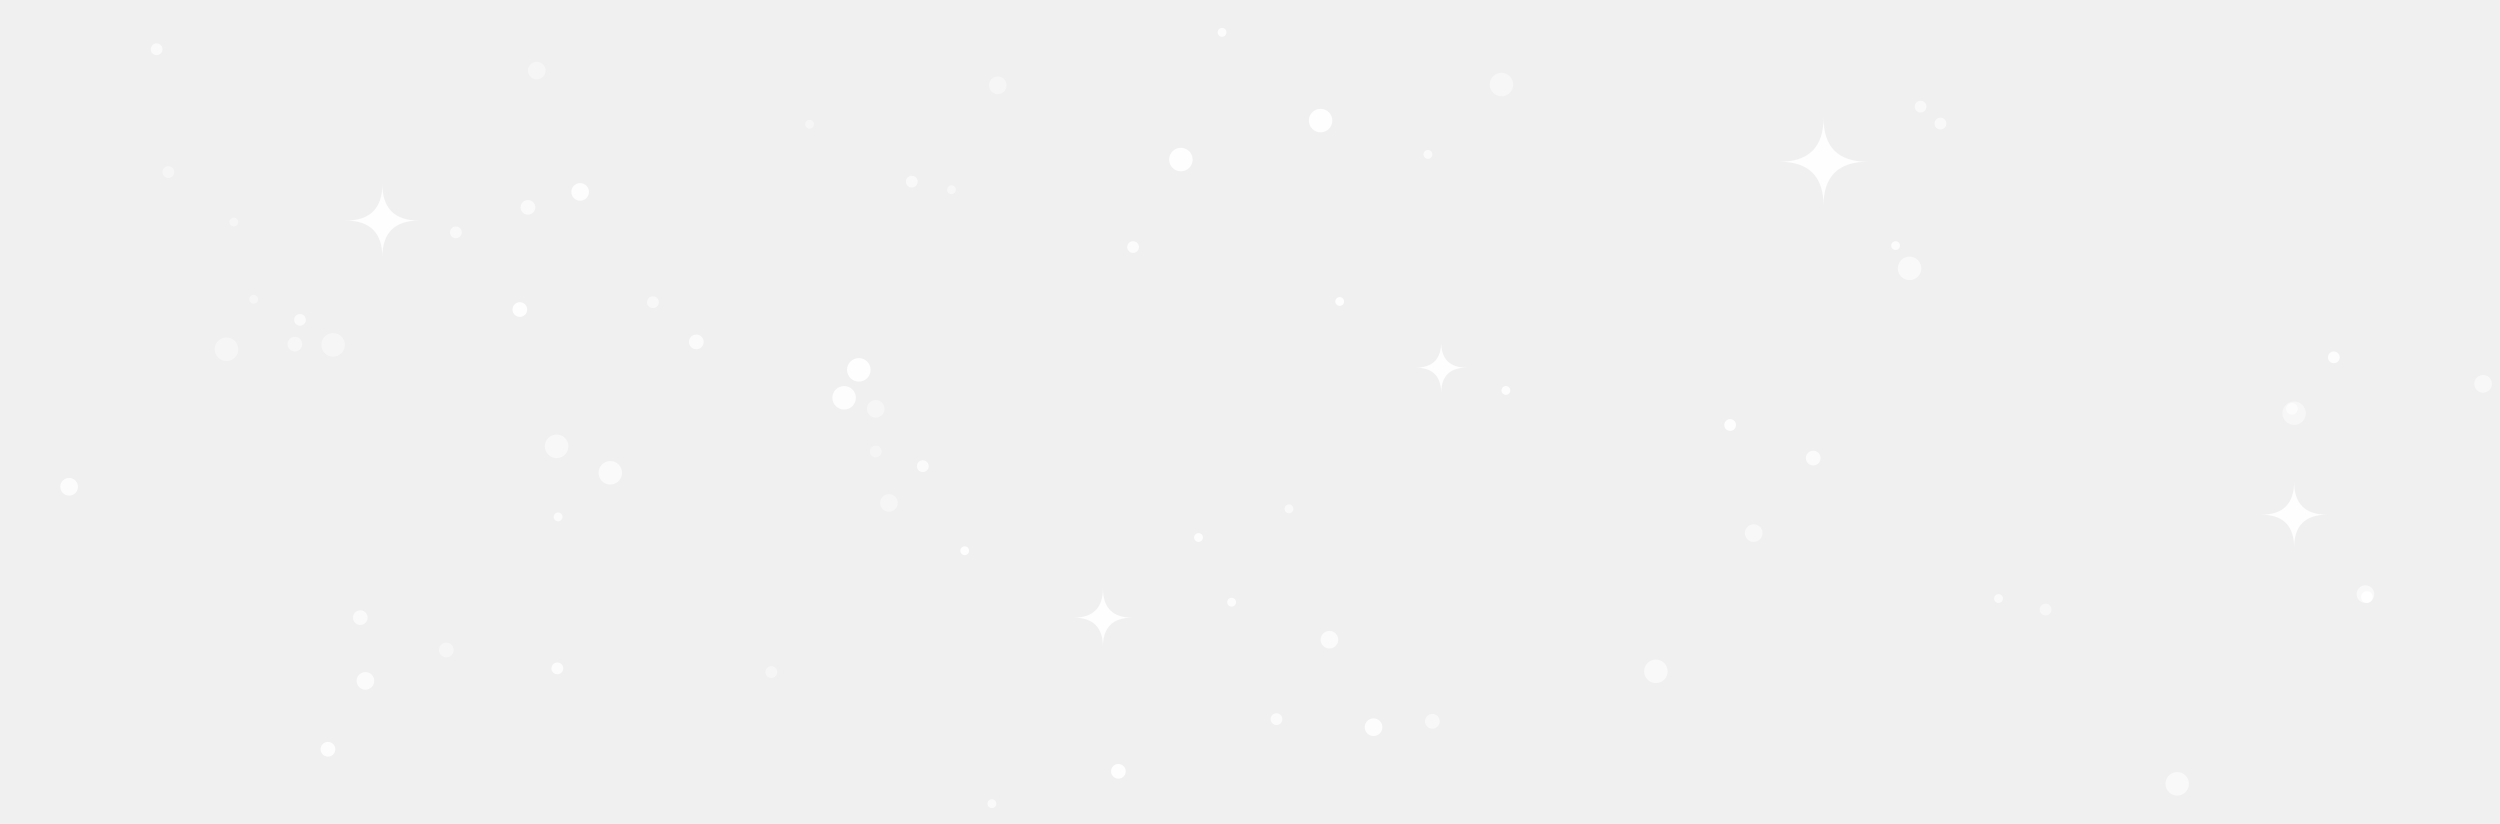
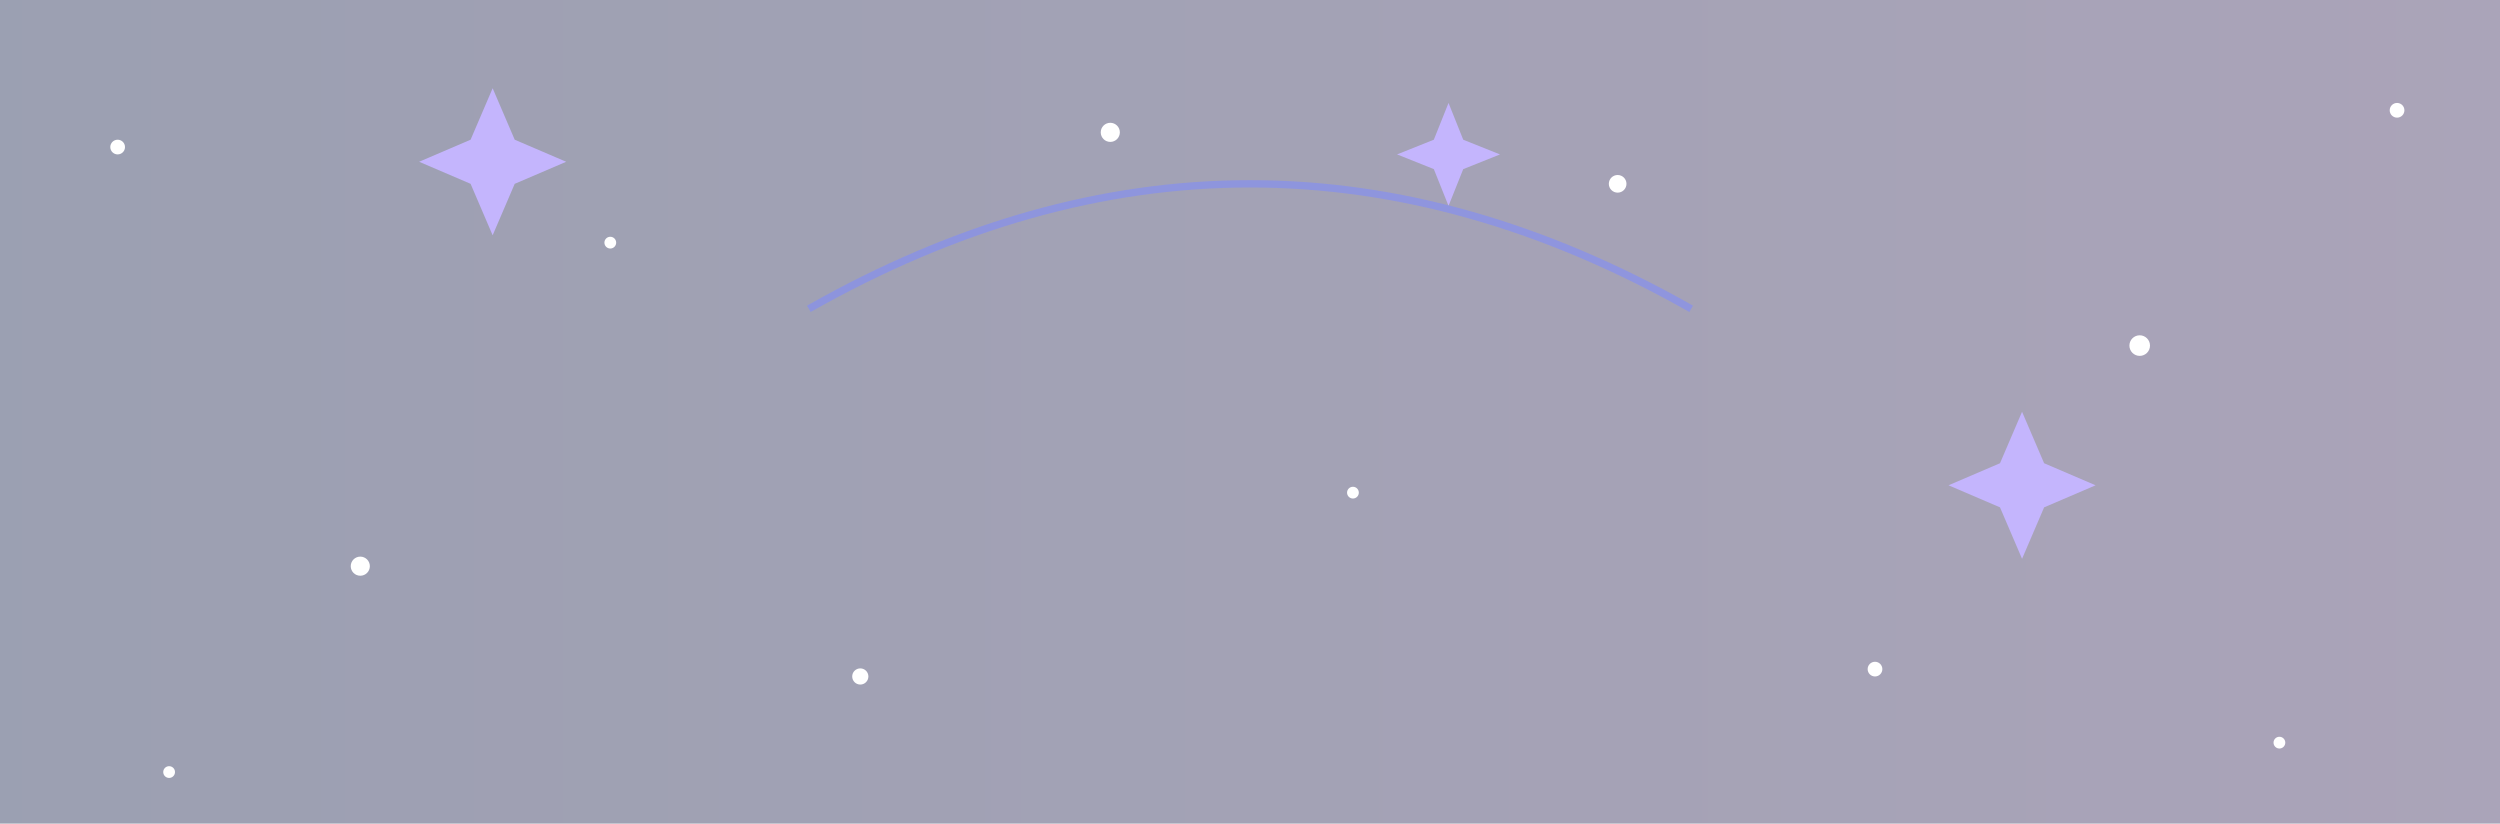
- <svg xmlns="http://www.w3.org/2000/svg" viewBox="0 0 340 112" width="340" height="112" preserveAspectRatio="none">
-   <defs />
-   <circle cx="110.1" cy="16.9" r="0.6" fill="#ffffff" opacity="0.39" />
-   <circle cx="182.2" cy="41.0" r="0.6" fill="#ffffff" opacity="0.90" />
-   <circle cx="73.0" cy="9.6" r="1.2" fill="#ffffff" opacity="0.39" />
-   <circle cx="30.8" cy="47.5" r="1.6" fill="#ffffff" opacity="0.42" />
-   <circle cx="75.9" cy="70.3" r="0.6" fill="#ffffff" opacity="0.70" />
-   <circle cx="134.9" cy="109.3" r="0.6" fill="#ffffff" opacity="0.68" />
-   <circle cx="45.3" cy="46.9" r="1.6" fill="#ffffff" opacity="0.42" />
-   <circle cx="104.9" cy="91.4" r="0.8" fill="#ffffff" opacity="0.41" />
-   <circle cx="194.2" cy="21.0" r="0.6" fill="#ffffff" opacity="0.68" />
-   <circle cx="21.3" cy="6.7" r="0.8" fill="#ffffff" opacity="0.65" />
-   <circle cx="180.8" cy="87.0" r="1.2" fill="#ffffff" opacity="0.70" />
-   <circle cx="154.1" cy="33.6" r="0.8" fill="#ffffff" opacity="0.77" />
-   <circle cx="83.0" cy="64.3" r="1.6" fill="#ffffff" opacity="0.65" />
-   <circle cx="116.8" cy="50.3" r="1.6" fill="#ffffff" opacity="0.94" />
-   <circle cx="40.1" cy="46.8" r="1.0" fill="#ffffff" opacity="0.44" />
-   <circle cx="166.2" cy="4.4" r="0.6" fill="#ffffff" opacity="0.81" />
-   <circle cx="194.8" cy="98.1" r="1.0" fill="#ffffff" opacity="0.55" />
-   <circle cx="119.1" cy="55.6" r="1.2" fill="#ffffff" opacity="0.39" />
-   <circle cx="31.8" cy="30.2" r="0.6" fill="#ffffff" opacity="0.39" />
-   <circle cx="238.5" cy="72.5" r="1.2" fill="#ffffff" opacity="0.52" />
-   <circle cx="131.2" cy="74.9" r="0.6" fill="#ffffff" opacity="0.91" />
-   <circle cx="120.9" cy="68.4" r="1.2" fill="#ffffff" opacity="0.39" />
-   <circle cx="261.2" cy="14.5" r="0.8" fill="#ffffff" opacity="0.59" />
-   <circle cx="311.7" cy="55.6" r="0.8" fill="#ffffff" opacity="0.62" />
-   <circle cx="186.8" cy="98.9" r="1.2" fill="#ffffff" opacity="0.87" />
-   <circle cx="94.7" cy="46.5" r="1.0" fill="#ffffff" opacity="0.76" />
-   <circle cx="129.4" cy="25.8" r="0.6" fill="#ffffff" opacity="0.46" />
-   <circle cx="78.9" cy="26.1" r="1.2" fill="#ffffff" opacity="0.85" />
-   <circle cx="62.0" cy="31.6" r="0.8" fill="#ffffff" opacity="0.60" />
-   <circle cx="125.5" cy="63.4" r="0.8" fill="#ffffff" opacity="0.76" />
-   <circle cx="175.3" cy="69.2" r="0.6" fill="#ffffff" opacity="0.62" />
-   <circle cx="296.1" cy="106.6" r="1.6" fill="#ffffff" opacity="0.59" />
-   <circle cx="135.7" cy="11.6" r="1.2" fill="#ffffff" opacity="0.39" />
-   <circle cx="22.9" cy="23.4" r="0.8" fill="#ffffff" opacity="0.42" />
-   <circle cx="204.2" cy="11.5" r="1.6" fill="#ffffff" opacity="0.44" />
-   <circle cx="34.5" cy="40.7" r="0.6" fill="#ffffff" opacity="0.39" />
-   <circle cx="70.7" cy="42.1" r="1.0" fill="#ffffff" opacity="0.92" />
-   <circle cx="204.8" cy="53.1" r="0.6" fill="#ffffff" opacity="0.86" />
-   <circle cx="337.7" cy="52.2" r="1.2" fill="#ffffff" opacity="0.54" />
-   <circle cx="49.0" cy="84.0" r="1.0" fill="#ffffff" opacity="0.64" />
-   <circle cx="235.3" cy="57.8" r="0.8" fill="#ffffff" opacity="0.92" />
-   <circle cx="179.6" cy="16.4" r="1.6" fill="#ffffff" opacity="0.90" />
-   <circle cx="257.8" cy="33.4" r="0.6" fill="#ffffff" opacity="0.77" />
-   <circle cx="88.8" cy="41.1" r="0.8" fill="#ffffff" opacity="0.56" />
-   <circle cx="75.7" cy="60.7" r="1.6" fill="#ffffff" opacity="0.55" />
-   <circle cx="75.8" cy="90.9" r="0.8" fill="#ffffff" opacity="0.83" />
-   <circle cx="278.2" cy="82.9" r="0.8" fill="#ffffff" opacity="0.47" />
-   <circle cx="167.5" cy="81.9" r="0.6" fill="#ffffff" opacity="0.82" />
-   <circle cx="160.6" cy="21.7" r="1.6" fill="#ffffff" opacity="0.92" />
-   <circle cx="152.1" cy="104.9" r="1.0" fill="#ffffff" opacity="0.92" />
-   <circle cx="124.0" cy="24.7" r="0.8" fill="#ffffff" opacity="0.63" />
-   <circle cx="114.8" cy="54.1" r="1.6" fill="#ffffff" opacity="0.85" />
-   <circle cx="163.0" cy="73.1" r="0.6" fill="#ffffff" opacity="0.85" />
-   <circle cx="40.8" cy="43.5" r="0.8" fill="#ffffff" opacity="0.64" />
-   <circle cx="60.7" cy="88.4" r="1.0" fill="#ffffff" opacity="0.40" />
-   <circle cx="321.7" cy="80.8" r="1.2" fill="#ffffff" opacity="0.59" />
-   <circle cx="321.9" cy="81.2" r="0.8" fill="#ffffff" opacity="0.95" />
-   <circle cx="9.4" cy="66.2" r="1.2" fill="#ffffff" opacity="0.83" />
-   <circle cx="49.7" cy="92.6" r="1.2" fill="#ffffff" opacity="0.74" />
-   <circle cx="119.1" cy="61.4" r="0.8" fill="#ffffff" opacity="0.36" />
-   <circle cx="271.8" cy="81.4" r="0.6" fill="#ffffff" opacity="0.67" />
-   <circle cx="317.4" cy="48.6" r="0.8" fill="#ffffff" opacity="0.85" />
-   <circle cx="71.8" cy="28.2" r="1.0" fill="#ffffff" opacity="0.65" />
-   <circle cx="259.7" cy="36.5" r="1.6" fill="#ffffff" opacity="0.60" />
-   <circle cx="44.6" cy="101.9" r="1.0" fill="#ffffff" opacity="0.89" />
-   <circle cx="225.2" cy="91.3" r="1.6" fill="#ffffff" opacity="0.60" />
-   <circle cx="312.0" cy="56.2" r="1.6" fill="#ffffff" opacity="0.44" />
-   <circle cx="173.6" cy="97.8" r="0.8" fill="#ffffff" opacity="0.72" />
-   <circle cx="263.9" cy="16.8" r="0.8" fill="#ffffff" opacity="0.63" />
-   <circle cx="246.6" cy="62.3" r="1.0" fill="#ffffff" opacity="0.76" />
-   <path d="M52 25 Q52 30 57 30 Q52 30 52 35 Q52 30 47 30 Q52 30 52 25Z" fill="#ffffff" opacity="0.9" />
-   <path d="M150 80 Q150 84 154 84 Q150 84 150 88 Q150 84 146 84 Q150 84 150 80Z" fill="#ffffff" opacity="0.9" />
-   <path d="M248 16 Q248 22 254 22 Q248 22 248 28 Q248 22 242 22 Q248 22 248 16Z" fill="#ffffff" opacity="0.9" />
-   <path d="M312 65.5 Q312 70 316.5 70 Q312 70 312 74.5 Q312 70 307.5 70 Q312 70 312 65.5Z" fill="#ffffff" opacity="0.9" />
-   <path d="M196 46.5 Q196 50 199.5 50 Q196 50 196 53.5 Q196 50 192.5 50 Q196 50 196 46.5Z" fill="#ffffff" opacity="0.9" />
+ <svg xmlns="http://www.w3.org/2000/svg" viewBox="0 0 340 112" width="340" height="112" preserveAspectRatio="xMidYMid meet">
+   <defs>
+     <linearGradient id="s" x2="1">
+       <stop stop-color="#111c4b" />
+       <stop offset="1" stop-color="#38275e" />
+     </linearGradient>
+   </defs>
+   <path d="M0 0H340V112H0Z" fill="url(#s)" opacity=".38" />
+   <g fill="#fff">
+     <circle cx="16" cy="20" r="1" />
+     <circle cx="49" cy="77" r="1.3" />
+     <circle cx="83" cy="33" r=".8" />
+     <circle cx="117" cy="92" r="1.1" />
+     <circle cx="151" cy="18" r="1.3" />
+     <circle cx="184" cy="67" r=".8" />
+     <circle cx="220" cy="25" r="1.2" />
+     <circle cx="255" cy="91" r="1" />
+     <circle cx="291" cy="47" r="1.4" />
+     <circle cx="326" cy="15" r="1" />
+     <circle cx="310" cy="101" r=".8" />
+     <circle cx="23" cy="105" r=".8" />
+   </g>
+   <g fill="#c4b5fd">
+     <path d="M67 12l3 7 7 3-7 3-3 7-3-7-7-3 7-3z" />
+     <path d="M197 14l2 5 5 2-5 2-2 5-2-5-5-2 5-2z" />
+     <path d="M275 56l3 7 7 3-7 3-3 7-3-7-7-3 7-3z" />
+   </g>
+   <path d="M110 42q60-34 120 0" fill="none" stroke="#818cf8" stroke-width="1" opacity=".6" />
</svg>
